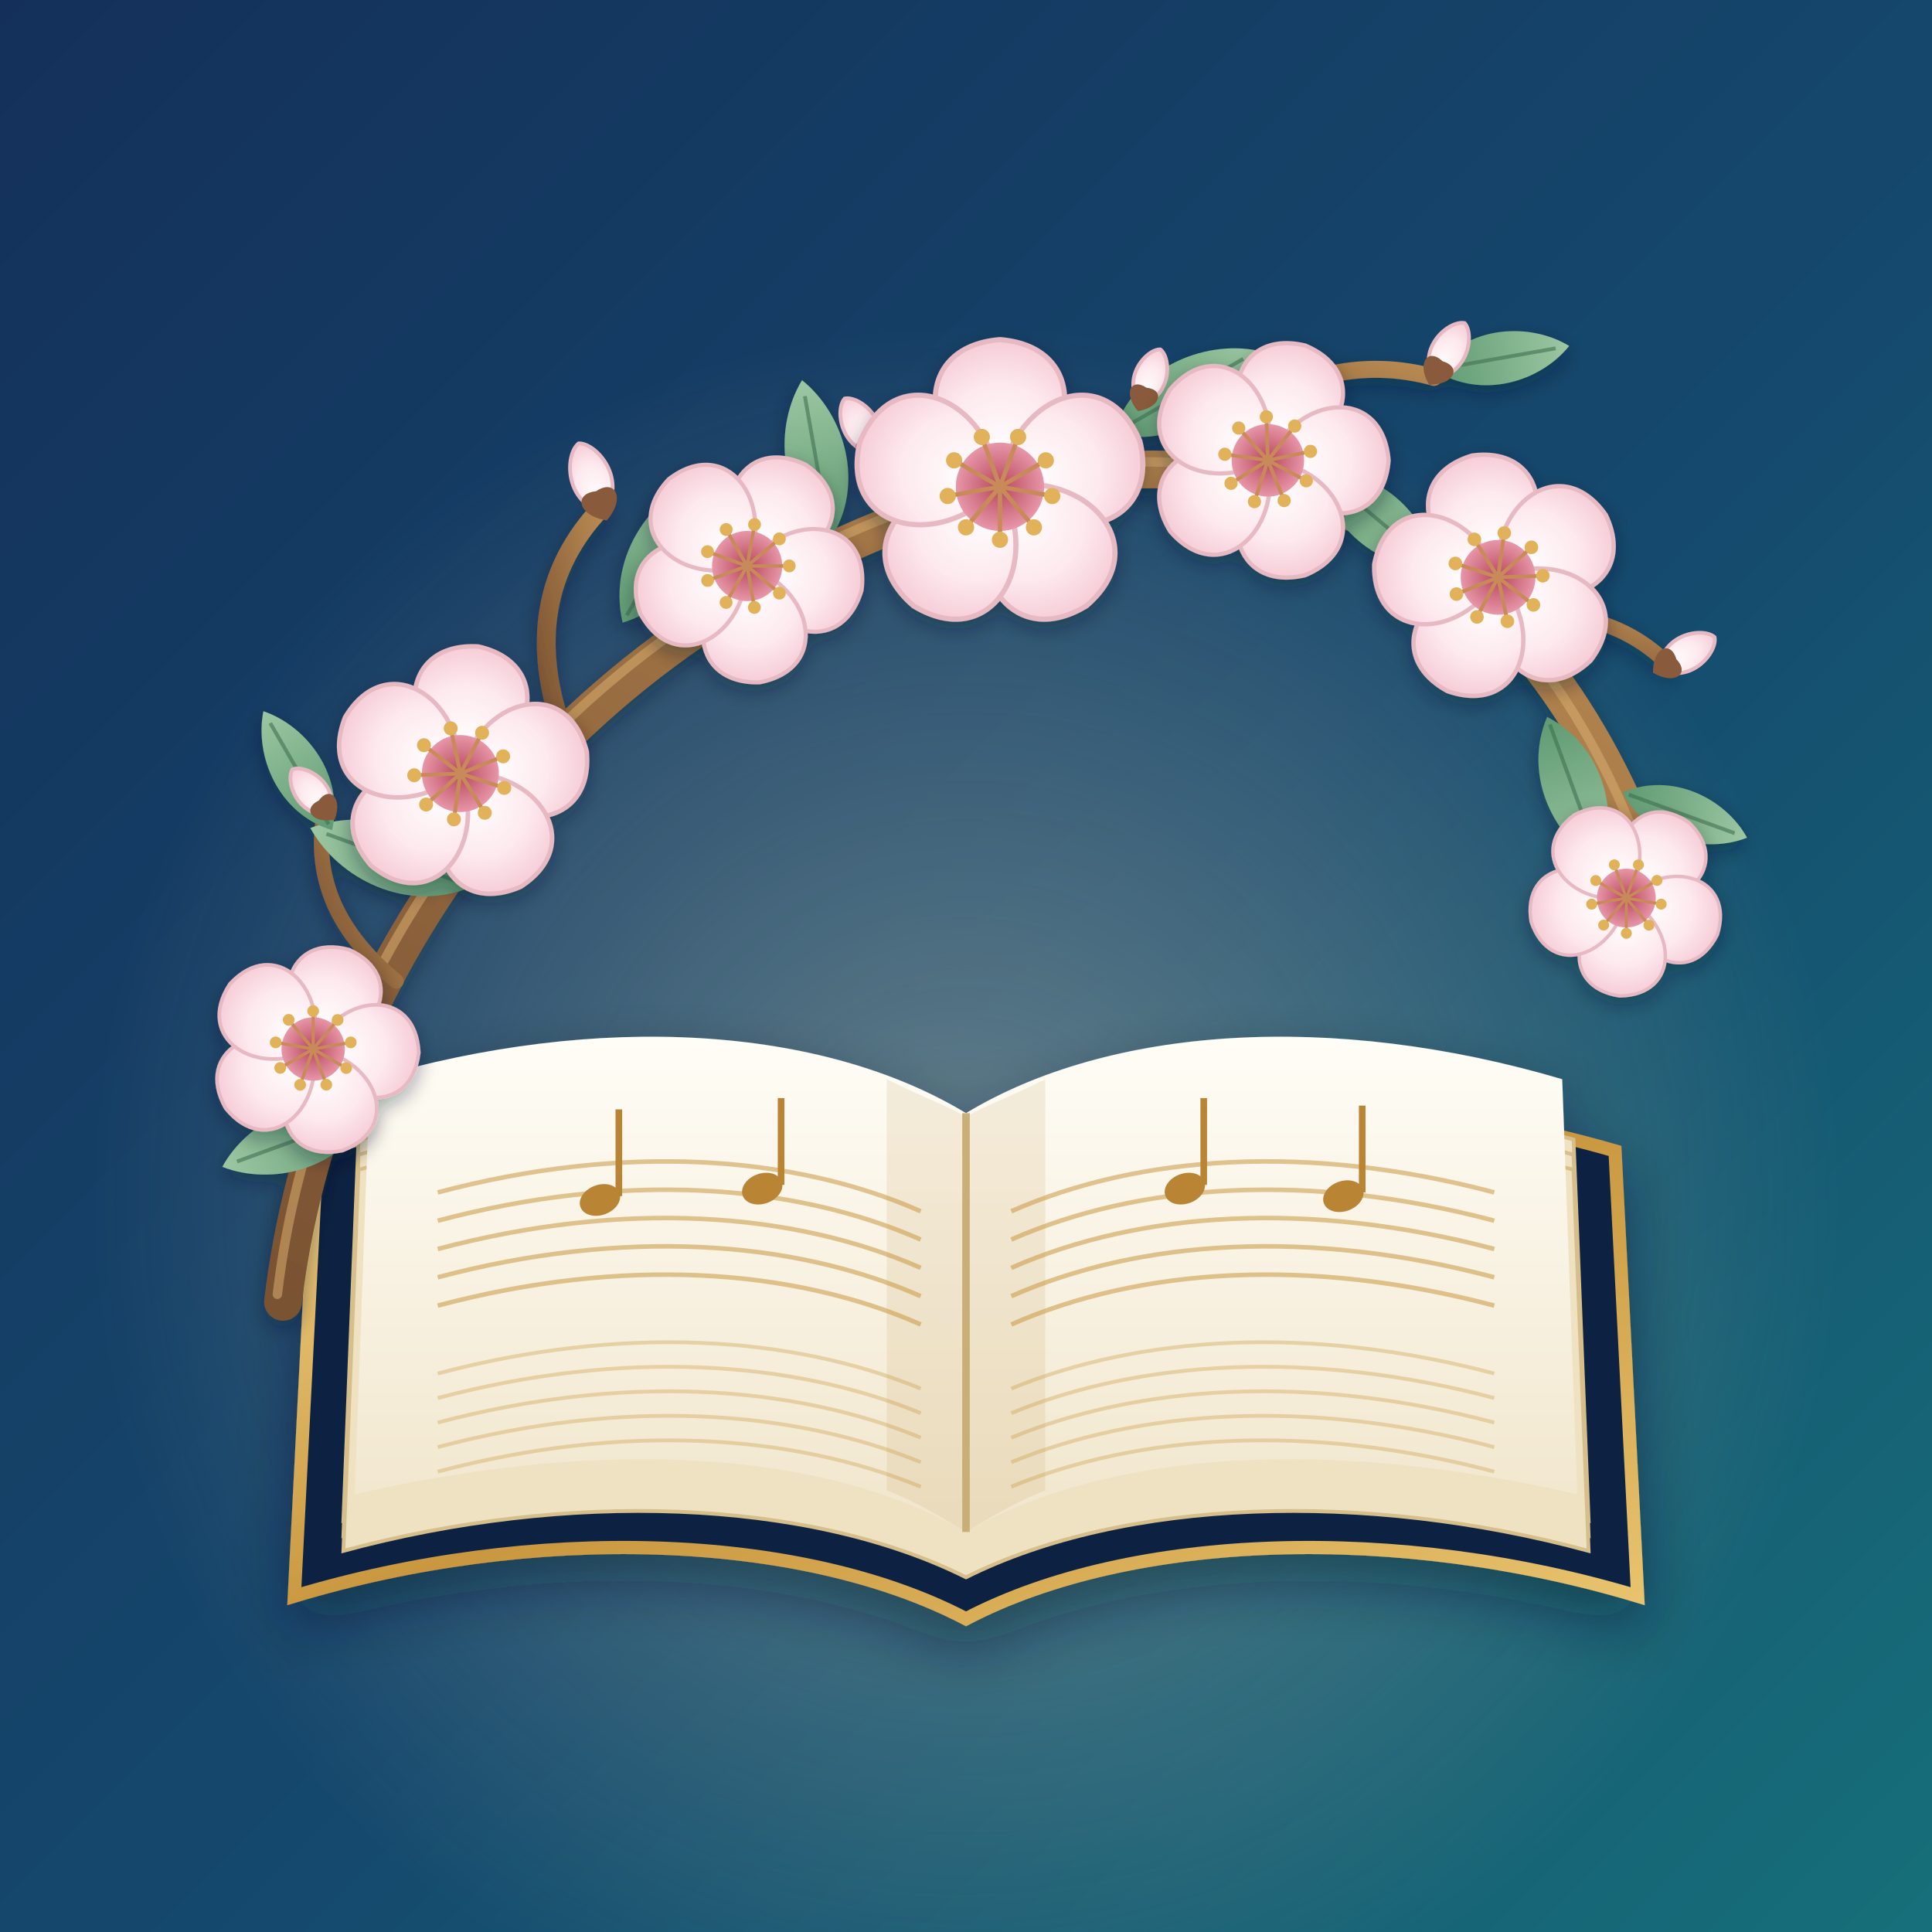
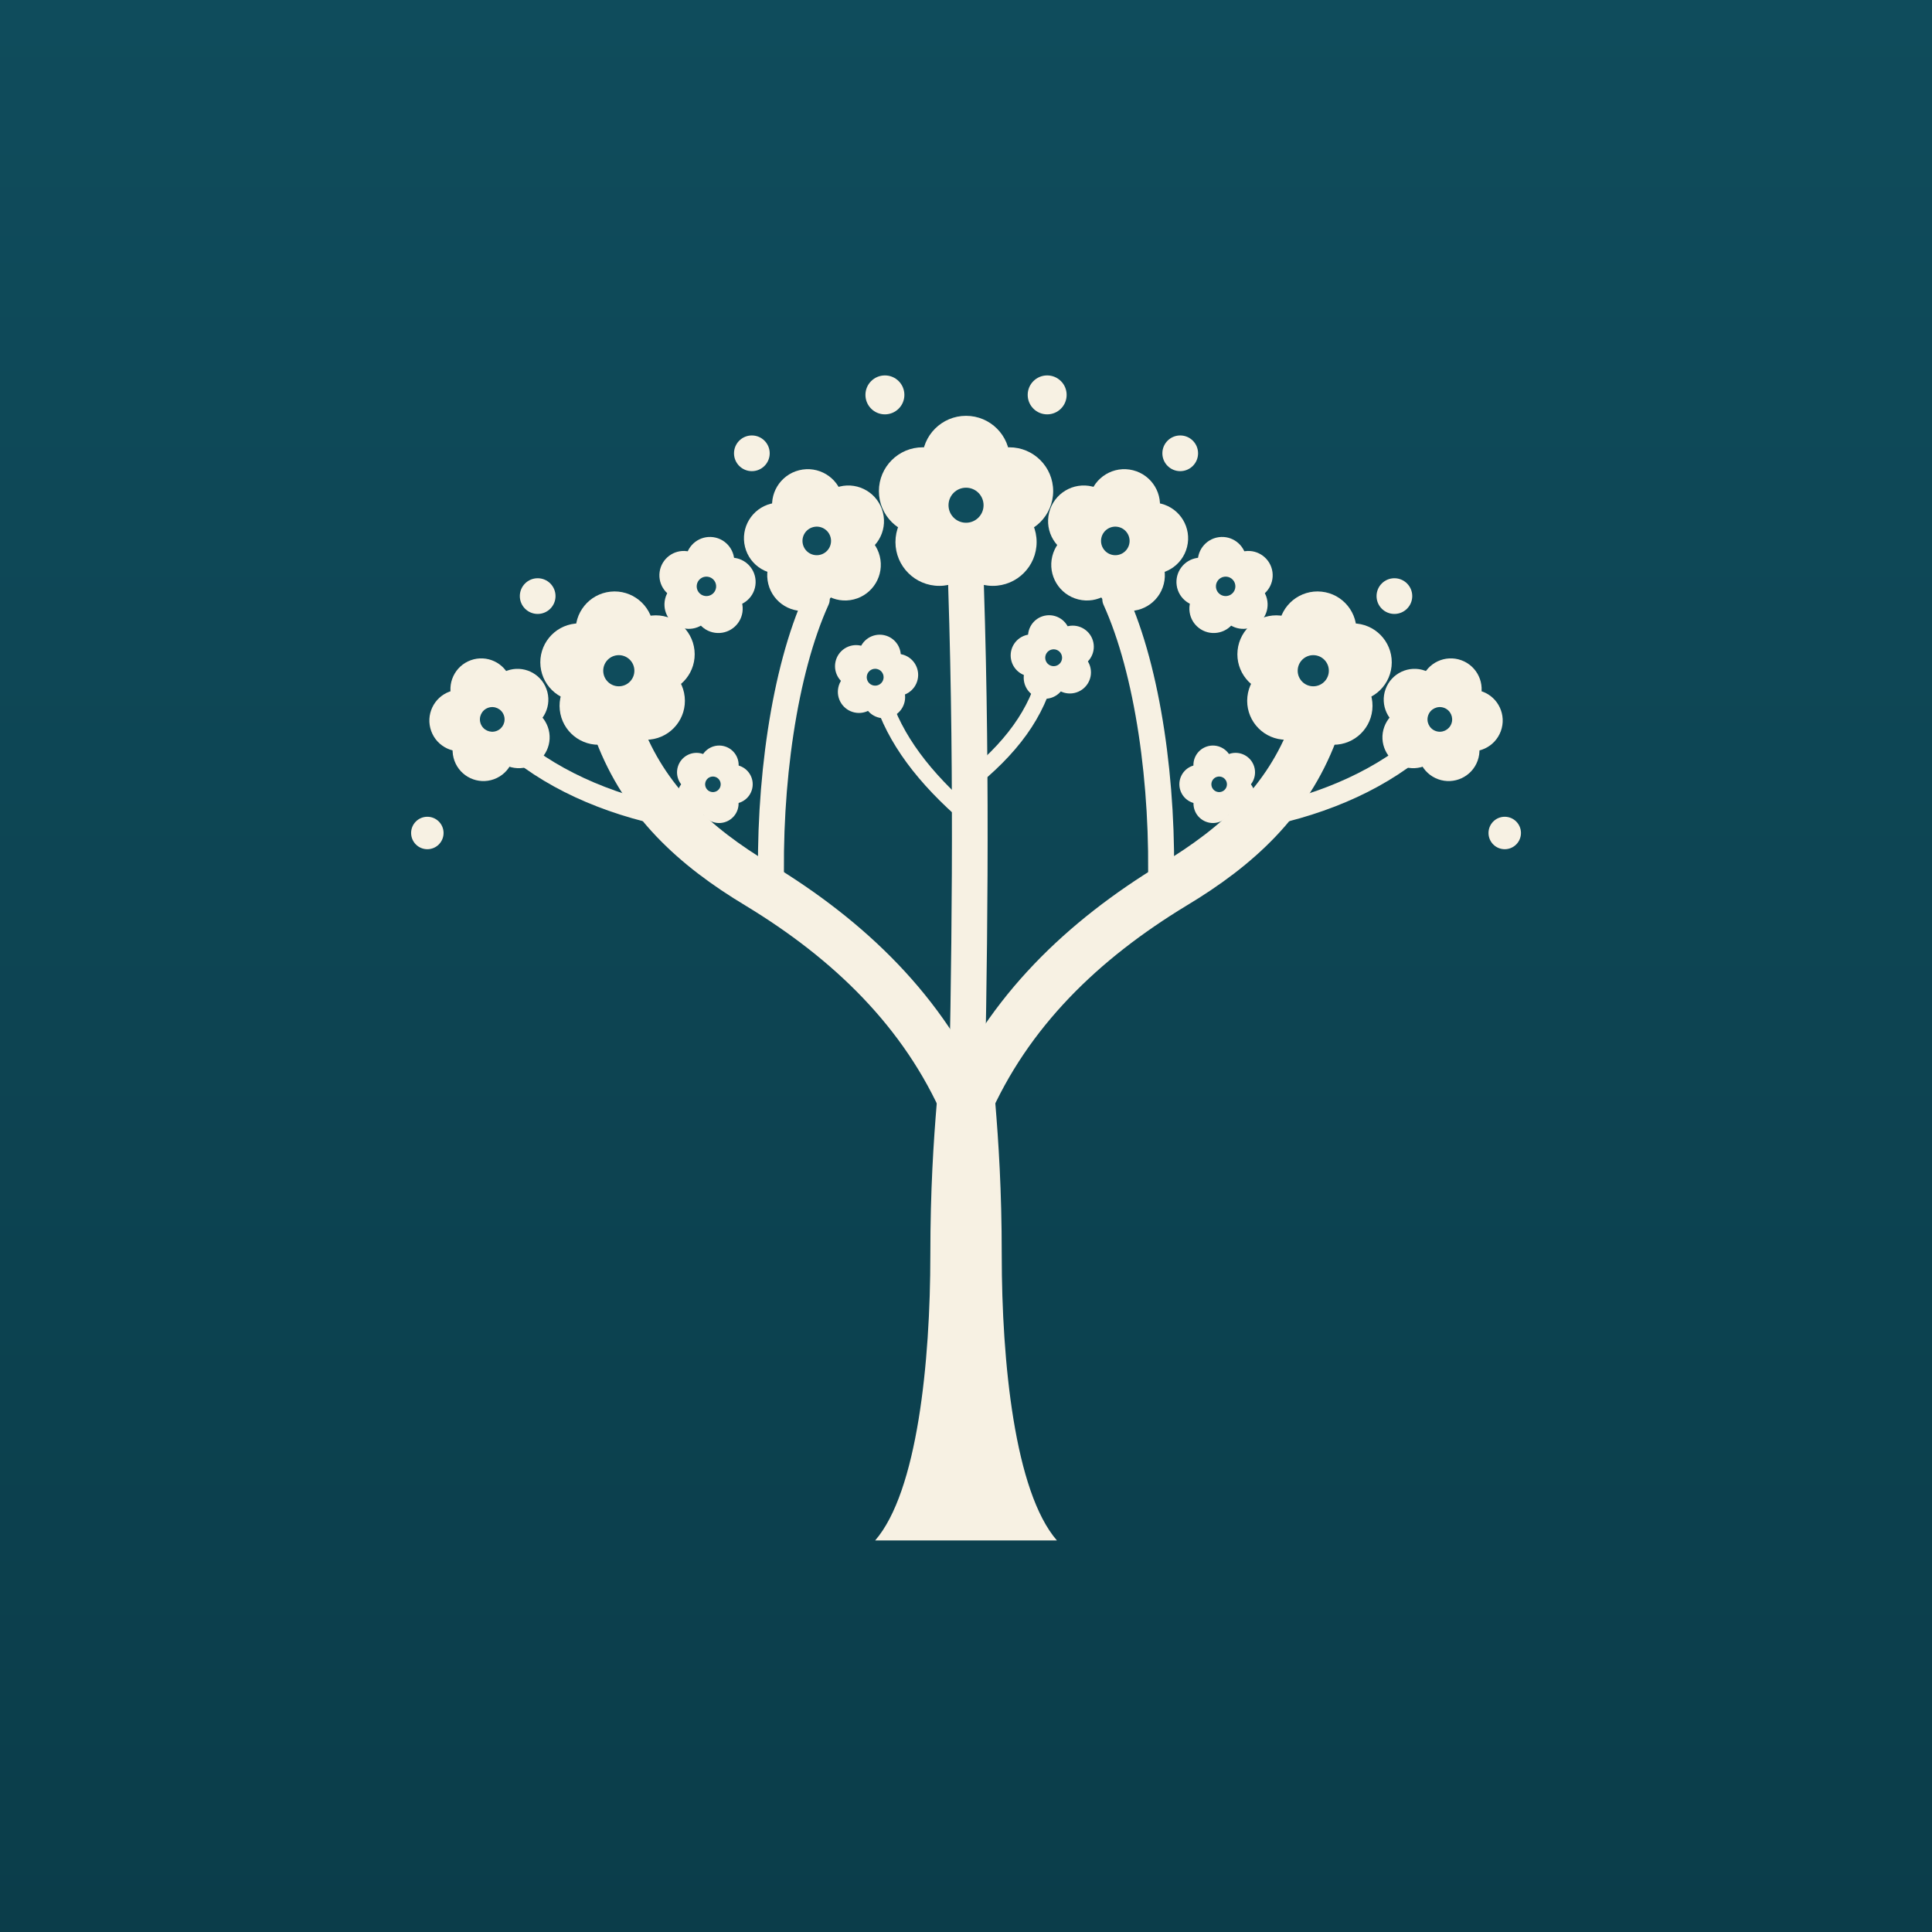
<svg xmlns="http://www.w3.org/2000/svg" viewBox="0 0 1024 1024">
  <defs>
-     <linearGradient id="bg" x1="0" y1="0" x2="1" y2="1">
-       <stop offset="0" stop-color="#14305a" />
-       <stop offset=".55" stop-color="#15486d" />
-       <stop offset="1" stop-color="#16707a" />
+     <linearGradient id="bg" x1="0" y1="0" x2="0" y2="1">
+       <stop offset="0" stop-color="#0f4c5c" />
+       <stop offset="1" stop-color="#0b3d4a" />
    </linearGradient>
-     <radialGradient id="glow" cx=".5" cy=".62" r=".45">
-       <stop offset="0" stop-color="#f6e7c1" stop-opacity=".35" />
-       <stop offset="1" stop-color="#f6e7c1" stop-opacity="0" />
-     </radialGradient>
-     <linearGradient id="page" x1="0" y1="0" x2="0" y2="1">
-       <stop offset="0" stop-color="#fffdf7" />
-       <stop offset="1" stop-color="#f1e6cc" />
-     </linearGradient>
-     <linearGradient id="gold" x1="0" y1="0" x2="1" y2="1">
-       <stop offset="0" stop-color="#f3d58a" />
-       <stop offset=".5" stop-color="#c9973f" />
-       <stop offset="1" stop-color="#e9c46f" />
-     </linearGradient>
-     <linearGradient id="branch" x1="0" y1="1" x2="1" y2="0">
-       <stop offset="0" stop-color="#7a5232" />
-       <stop offset="1" stop-color="#b98a52" />
-     </linearGradient>
-     <radialGradient id="petal" cx=".5" cy=".8" r=".9">
-       <stop offset="0" stop-color="#ffffff" />
-       <stop offset=".55" stop-color="#fde9ee" />
-       <stop offset="1" stop-color="#f4c3cf" />
-     </radialGradient>
-     <radialGradient id="heart">
-       <stop offset="0" stop-color="#b8475c" />
-       <stop offset="1" stop-color="#e796a8" />
-     </radialGradient>
-     <linearGradient id="leaf" x1="0" y1="0" x2="1" y2="0">
-       <stop offset="0" stop-color="#5f9a72" />
-       <stop offset="1" stop-color="#9cc7a2" />
-     </linearGradient>
-     <filter id="shadow" x="-20%" y="-20%" width="140%" height="140%">
-       <feDropShadow dx="0" dy="14" stdDeviation="16" flood-color="#06142b" flood-opacity=".45" />
-     </filter>
-     <filter id="soft" x="-20%" y="-20%" width="140%" height="140%">
-       <feDropShadow dx="0" dy="4" stdDeviation="5" flood-color="#06142b" flood-opacity=".35" />
-     </filter>
  </defs>
  <rect width="1024" height="1024" rx="0" fill="url(#bg)" />
-   <rect width="1024" height="1024" rx="0" fill="url(#glow)" />
-   <g transform="translate(0.0 0.0) scale(1.0)">
-     <g filter="url(#shadow)">
-       <path d="M168 610 C 300 572, 430 580, 512 626 C 594 580, 724 572, 856 610 L 868 846 C 742 808, 600 812, 512 858 C 424 812, 282 808, 156 846 Z" fill="#0d2443" />
-       <path d="M168 610 C 300 572, 430 580, 512 626 C 594 580, 724 572, 856 610 L 868 846 C 742 808, 600 812, 512 858 C 424 812, 282 808, 156 846 Z" fill="none" stroke="url(#gold)" stroke-width="7" />
-       <path d="M190 604 C 310 570, 430 576, 512 616 C 594 576, 714 570, 834 604 L 842 806 C 724 774, 596 778, 512 820 C 428 778, 300 774, 182 806 Z" fill="#efe2c2" stroke="#d6bf8a" stroke-width="2" />
-       <path d="M190 612 C 310 578, 430 584, 512 624 C 594 584, 714 578, 834 612 L 842 814 C 724 782, 596 786, 512 828 C 428 786, 300 782, 182 814 Z" fill="#efe2c2" stroke="#d6bf8a" stroke-width="2" />
-       <path d="M190 620 C 310 586, 430 592, 512 632 C 594 592, 714 586, 834 620 L 842 822 C 724 790, 596 794, 512 836 C 428 794, 300 790, 182 822 Z" fill="#efe2c2" stroke="#d6bf8a" stroke-width="2" />
-       <path d="M196 572 C 318 536, 436 544, 512 590 L 512 812 C 436 768, 318 762, 188 792 Z" fill="url(#page)" />
-       <path d="M828 572 C 706 536, 588 544, 512 590 L 512 812 C 588 768, 706 762, 836 792 Z" fill="url(#page)" />
+   <g transform="translate(71.7 71.7) scale(0.86)">
+     <path fill="#f7f1e3" d="M 456 866 C 482 836, 490 756, 490 690 C 490 650, 492 620, 494 596 L 530 596 C 532 620, 534 650, 534 690 C 534 756, 542 836, 568 866 Z" />
+     <path d="M 512 600 C 486 540, 440 496, 384 462 C 344 438, 314 410, 298 368" fill="none" stroke="#f7f1e3" stroke-width="30" stroke-linecap="round" />
+     <path d="M 512 600 C 538 540, 584 496, 640 462 C 680 438, 710 410, 726 368" fill="none" stroke="#f7f1e3" stroke-width="30" stroke-linecap="round" />
+     <path d="M 512 610 C 514 520, 516 400, 512 278" fill="none" stroke="#f7f1e3" stroke-width="22" stroke-linecap="round" />
+     <path d="M 392 466 C 390 400, 400 330, 420 286" fill="none" stroke="#f7f1e3" stroke-width="16" stroke-linecap="round" />
+     <path d="M 632 466 C 634 400, 624 330, 604 286" fill="none" stroke="#f7f1e3" stroke-width="16" stroke-linecap="round" />
+     <path d="M 330 420 C 290 412, 254 396, 228 372" fill="none" stroke="#f7f1e3" stroke-width="13" stroke-linecap="round" />
+     <path d="M 694 420 C 734 412, 770 396, 796 372" fill="none" stroke="#f7f1e3" stroke-width="13" stroke-linecap="round" />
+     <path d="M 514 420 C 486 396, 468 372, 460 346" fill="none" stroke="#f7f1e3" stroke-width="10" stroke-linecap="round" />
+     <path d="M 512 400 C 540 378, 556 356, 562 330" fill="none" stroke="#f7f1e3" stroke-width="10" stroke-linecap="round" />
+     <g transform="translate(512.0 228.0) rotate(0.0)">
+       <circle cx="0.0" cy="-28.1" r="27.0" fill="#f7f1e3" />
+       <circle cx="26.7" cy="-8.7" r="27.0" fill="#f7f1e3" />
+       <circle cx="16.5" cy="22.7" r="27.0" fill="#f7f1e3" />
+       <circle cx="-16.5" cy="22.7" r="27.0" fill="#f7f1e3" />
+       <circle cx="-26.7" cy="-8.7" r="27.0" fill="#f7f1e3" />
+       <circle r="10.8" fill="#0f4c5c" />
    </g>
-     <path d="M512 590 L512 812" stroke="#c9b17a" stroke-width="4" />
-     <path d="M470 572 C 490 582, 502 586, 512 592 L 512 812 C 500 805, 488 797, 470 790Z" fill="#c9a86a" opacity=".18" />
-     <path d="M554 572 C 534 582, 522 586, 512 592 L 512 812 C 524 805, 536 797, 554 790Z" fill="#c9a86a" opacity=".18" />
-     <path d="M232 632 C 330 606, 420 612, 488 642" fill="none" stroke="#c9973f" stroke-width="2.4" opacity=".55" />
-     <path d="M232 647 C 330 621, 420 627, 488 657" fill="none" stroke="#c9973f" stroke-width="2.4" opacity=".55" />
-     <path d="M232 662 C 330 636, 420 642, 488 672" fill="none" stroke="#c9973f" stroke-width="2.4" opacity=".55" />
-     <path d="M232 677 C 330 651, 420 657, 488 687" fill="none" stroke="#c9973f" stroke-width="2.4" opacity=".55" />
-     <path d="M232 692 C 330 666, 420 672, 488 702" fill="none" stroke="#c9973f" stroke-width="2.4" opacity=".55" />
-     <path d="M232 728 C 330 702, 420 708, 488 736" fill="none" stroke="#c9973f" stroke-width="2" opacity=".35" />
-     <path d="M232 741 C 330 715, 420 721, 488 749" fill="none" stroke="#c9973f" stroke-width="2" opacity=".35" />
-     <path d="M232 754 C 330 728, 420 734, 488 762" fill="none" stroke="#c9973f" stroke-width="2" opacity=".35" />
-     <path d="M232 767 C 330 741, 420 747, 488 775" fill="none" stroke="#c9973f" stroke-width="2" opacity=".35" />
-     <path d="M232 780 C 330 754, 420 760, 488 788" fill="none" stroke="#c9973f" stroke-width="2" opacity=".35" />
-     <path d="M536 642 C 604 612, 694 606, 792 632" fill="none" stroke="#c9973f" stroke-width="2.4" opacity=".55" />
-     <path d="M536 657 C 604 627, 694 621, 792 647" fill="none" stroke="#c9973f" stroke-width="2.4" opacity=".55" />
-     <path d="M536 672 C 604 642, 694 636, 792 662" fill="none" stroke="#c9973f" stroke-width="2.4" opacity=".55" />
-     <path d="M536 687 C 604 657, 694 651, 792 677" fill="none" stroke="#c9973f" stroke-width="2.4" opacity=".55" />
-     <path d="M536 702 C 604 672, 694 666, 792 692" fill="none" stroke="#c9973f" stroke-width="2.4" opacity=".55" />
-     <path d="M536 736 C 604 708, 694 702, 792 728" fill="none" stroke="#c9973f" stroke-width="2" opacity=".35" />
-     <path d="M536 749 C 604 721, 694 715, 792 741" fill="none" stroke="#c9973f" stroke-width="2" opacity=".35" />
-     <path d="M536 762 C 604 734, 694 728, 792 754" fill="none" stroke="#c9973f" stroke-width="2" opacity=".35" />
-     <path d="M536 775 C 604 747, 694 741, 792 767" fill="none" stroke="#c9973f" stroke-width="2" opacity=".35" />
-     <path d="M536 788 C 604 760, 694 754, 792 780" fill="none" stroke="#c9973f" stroke-width="2" opacity=".35" />
-     <ellipse cx="318" cy="636" rx="11" ry="8" transform="rotate(-20 318 636)" fill="#b98535" />
-     <line x1="328" y1="634" x2="328" y2="588" stroke="#b98535" stroke-width="3.5" />
-     <ellipse cx="404" cy="630" rx="11" ry="8" transform="rotate(-20 404 630)" fill="#b98535" />
-     <line x1="414" y1="628" x2="414" y2="582" stroke="#b98535" stroke-width="3.5" />
-     <ellipse cx="628" cy="630" rx="11" ry="8" transform="rotate(-20 628 630)" fill="#b98535" />
-     <line x1="638" y1="628" x2="638" y2="582" stroke="#b98535" stroke-width="3.5" />
-     <ellipse cx="712" cy="634" rx="11" ry="8" transform="rotate(-20 712 634)" fill="#b98535" />
-     <line x1="722" y1="632" x2="722" y2="586" stroke="#b98535" stroke-width="3.5" />
-     <g filter="url(#soft)">
-       <path d="M150 690 C 170 520, 290 330, 520 262 C 690 214, 820 300, 878 470" fill="none" stroke="url(#branch)" stroke-width="20" stroke-linecap="round" />
-       <path d="M150 690 C 170 520, 290 330, 520 262 C 690 214, 820 300, 878 470" fill="none" stroke="#d9ad6e" stroke-width="5" stroke-linecap="round" opacity=".55" transform="translate(-3 -4)" />
-       <path d="M300 392 C 280 340, 290 300, 318 270" fill="none" stroke="url(#branch)" stroke-width="10" stroke-linecap="round" />
-       <path d="M640 236 C 680 196, 724 190, 760 200" fill="none" stroke="url(#branch)" stroke-width="9" stroke-linecap="round" />
-       <path d="M790 330 C 830 320, 862 330, 884 352" fill="none" stroke="url(#branch)" stroke-width="8" stroke-linecap="round" />
-       <path d="M210 520 C 176 492, 166 462, 172 430" fill="none" stroke="url(#branch)" stroke-width="8" stroke-linecap="round" />
-       <path transform="translate(250.0 470.0) rotate(200.0)" d="M0 0 C 27.3 -25.5, 68.2 -20.0, 91.0 0 C 68.2 20.0, 27.3 25.5, 0 0Z" fill="url(#leaf)" />
-       <path transform="translate(250.0 470.0) rotate(200.0)" d="M4.5 0 L81.9 0" stroke="#3f6f52" stroke-width="2" opacity=".6" />
-       <path transform="translate(196.0 590.0) rotate(160.0)" d="M0 0 C 25.0 -23.3, 62.4 -18.3, 83.2 0 C 62.4 18.3, 25.0 23.3, 0 0Z" fill="url(#leaf)" />
-       <path transform="translate(196.0 590.0) rotate(160.0)" d="M4.2 0 L74.9 0" stroke="#3f6f52" stroke-width="2" opacity=".6" />
-       <path transform="translate(330.0 330.0) rotate(-60.0)" d="M0 0 C 27.3 -25.5, 68.2 -20.0, 91.0 0 C 68.2 20.0, 27.3 25.5, 0 0Z" fill="url(#leaf)" />
-       <path transform="translate(330.0 330.0) rotate(-60.0)" d="M4.5 0 L81.9 0" stroke="#3f6f52" stroke-width="2" opacity=".6" />
-       <path transform="translate(440.0 286.0) rotate(-100.0)" d="M0 0 C 25.7 -24.0, 64.3 -18.9, 85.8 0 C 64.3 18.9, 25.7 24.0, 0 0Z" fill="url(#leaf)" />
-       <path transform="translate(440.0 286.0) rotate(-100.0)" d="M4.3 0 L77.2 0" stroke="#3f6f52" stroke-width="2" opacity=".6" />
-       <path transform="translate(590.0 230.0) rotate(-30.0)" d="M0 0 C 26.5 -24.8, 66.3 -19.4, 88.4 0 C 66.3 19.4, 26.5 24.8, 0 0Z" fill="url(#leaf)" />
-       <path transform="translate(590.0 230.0) rotate(-30.0)" d="M4.4 0 L79.6 0" stroke="#3f6f52" stroke-width="2" opacity=".6" />
-       <path transform="translate(700.0 250.0) rotate(40.0)" d="M0 0 C 24.2 -22.6, 60.5 -17.7, 80.6 0 C 60.5 17.7, 24.2 22.6, 0 0Z" fill="url(#leaf)" />
-       <path transform="translate(700.0 250.0) rotate(40.0)" d="M4.0 0 L72.5 0" stroke="#3f6f52" stroke-width="2" opacity=".6" />
-       <path transform="translate(820.0 380.0) rotate(70.0)" d="M0 0 C 25.0 -23.3, 62.4 -18.3, 83.2 0 C 62.4 18.3, 25.0 23.3, 0 0Z" fill="url(#leaf)" />
-       <path transform="translate(820.0 380.0) rotate(70.0)" d="M4.2 0 L74.9 0" stroke="#3f6f52" stroke-width="2" opacity=".6" />
-       <path transform="translate(760.0 196.0) rotate(-10.0)" d="M0 0 C 21.8 -20.4, 54.6 -16.0, 72.8 0 C 54.6 16.0, 21.8 20.4, 0 0Z" fill="url(#leaf)" />
-       <path transform="translate(760.0 196.0) rotate(-10.0)" d="M3.6 0 L65.5 0" stroke="#3f6f52" stroke-width="2" opacity=".6" />
-       <path transform="translate(176.0 440.0) rotate(-120.0)" d="M0 0 C 21.8 -20.4, 54.6 -16.0, 72.8 0 C 54.6 16.0, 21.8 20.4, 0 0Z" fill="url(#leaf)" />
-       <path transform="translate(176.0 440.0) rotate(-120.0)" d="M3.6 0 L65.5 0" stroke="#3f6f52" stroke-width="2" opacity=".6" />
-       <path transform="translate(860.0 420.0) rotate(20.0)" d="M0 0 C 21.1 -19.7, 52.7 -15.4, 70.2 0 C 52.7 15.4, 21.1 19.7, 0 0Z" fill="url(#leaf)" />
-       <path transform="translate(860.0 420.0) rotate(20.0)" d="M3.5 0 L63.2 0" stroke="#3f6f52" stroke-width="2" opacity=".6" />
+     <g transform="translate(420.0 250.0) rotate(-14.0)">
+       <circle cx="0.0" cy="-22.9" r="22.0" fill="#f7f1e3" />
+       <circle cx="21.8" cy="-7.1" r="22.0" fill="#f7f1e3" />
+       <circle cx="13.4" cy="18.5" r="22.0" fill="#f7f1e3" />
+       <circle cx="-13.4" cy="18.5" r="22.0" fill="#f7f1e3" />
+       <circle cx="-21.8" cy="-7.1" r="22.0" fill="#f7f1e3" />
+       <circle r="8.8" fill="#0f4c5c" />
    </g>
-     <g transform="translate(318.0 266.0) rotate(-20.0)">
-       <path d="M0 6.0 C -18.0 -6.0, -9.0 -30.0, 0 -33.0 C 9.0 -30.0, 18.0 -6.0, 0 6.0Z" fill="url(#petal)" stroke="#e7b9c3" stroke-width="2" />
-       <path d="M0 10.5 C -13.5 3.0, -12.0 -9.0, 0 -6.0 C 12.0 -9.0, 13.5 3.0, 0 10.5Z" fill="#8a5a3c" />
+     <g transform="translate(604.0 250.0) rotate(14.0)">
+       <circle cx="0.0" cy="-22.9" r="22.0" fill="#f7f1e3" />
+       <circle cx="21.8" cy="-7.1" r="22.0" fill="#f7f1e3" />
+       <circle cx="13.4" cy="18.5" r="22.0" fill="#f7f1e3" />
+       <circle cx="-13.4" cy="18.5" r="22.0" fill="#f7f1e3" />
+       <circle cx="-21.8" cy="-7.1" r="22.0" fill="#f7f1e3" />
+       <circle r="8.8" fill="#0f4c5c" />
    </g>
-     <g transform="translate(762.0 196.0) rotate(30.0)">
-       <path d="M0 5.2 C -15.6 -5.2, -7.8 -26.0, 0 -28.6 C 7.8 -26.0, 15.6 -5.2, 0 5.2Z" fill="url(#petal)" stroke="#e7b9c3" stroke-width="2" />
-       <path d="M0 9.1 C -11.7 2.6, -10.4 -7.8, 0 -5.2 C 10.4 -7.8, 11.7 2.6, 0 9.1Z" fill="#8a5a3c" />
+     <g transform="translate(352.0 278.0) rotate(8.0)">
+       <circle cx="0.0" cy="-15.6" r="15.0" fill="#f7f1e3" />
+       <circle cx="14.8" cy="-4.8" r="15.0" fill="#f7f1e3" />
+       <circle cx="9.2" cy="12.6" r="15.0" fill="#f7f1e3" />
+       <circle cx="-9.2" cy="12.6" r="15.0" fill="#f7f1e3" />
+       <circle cx="-14.8" cy="-4.8" r="15.0" fill="#f7f1e3" />
+       <circle r="6.0" fill="#0f4c5c" />
    </g>
-     <g transform="translate(884.0 352.0) rotate(60.0)">
-       <path d="M0 5.2 C -15.6 -5.2, -7.8 -26.0, 0 -28.6 C 7.8 -26.0, 15.6 -5.2, 0 5.2Z" fill="url(#petal)" stroke="#e7b9c3" stroke-width="2" />
-       <path d="M0 9.1 C -11.7 2.6, -10.4 -7.8, 0 -5.2 C 10.4 -7.8, 11.7 2.6, 0 9.1Z" fill="#8a5a3c" />
+     <g transform="translate(672.0 278.0) rotate(-8.0)">
+       <circle cx="0.0" cy="-15.6" r="15.0" fill="#f7f1e3" />
+       <circle cx="14.8" cy="-4.8" r="15.0" fill="#f7f1e3" />
+       <circle cx="9.2" cy="12.6" r="15.0" fill="#f7f1e3" />
+       <circle cx="-9.2" cy="12.6" r="15.0" fill="#f7f1e3" />
+       <circle cx="-14.8" cy="-4.8" r="15.0" fill="#f7f1e3" />
+       <circle r="6.0" fill="#0f4c5c" />
    </g>
-     <g transform="translate(172.0 428.0) rotate(-40.0)">
-       <path d="M0 4.8 C -14.4 -4.8, -7.2 -24.0, 0 -26.4 C 7.2 -24.0, 14.4 -4.8, 0 4.8Z" fill="url(#petal)" stroke="#e7b9c3" stroke-width="2" />
-       <path d="M0 8.4 C -10.8 2.4, -9.6 -7.2, 0 -4.8 C 9.6 -7.2, 10.8 2.4, 0 8.4Z" fill="#8a5a3c" />
+     <g transform="translate(298.0 330.0) rotate(-6.0)">
+       <circle cx="0.0" cy="-25.0" r="24.0" fill="#f7f1e3" />
+       <circle cx="23.7" cy="-7.7" r="24.0" fill="#f7f1e3" />
+       <circle cx="14.7" cy="20.2" r="24.0" fill="#f7f1e3" />
+       <circle cx="-14.7" cy="20.2" r="24.0" fill="#f7f1e3" />
+       <circle cx="-23.7" cy="-7.7" r="24.0" fill="#f7f1e3" />
+       <circle r="9.6" fill="#0f4c5c" />
    </g>
-     <g transform="translate(462.0 236.0) rotate(-30.0)">
-       <path d="M0 5.2 C -15.6 -5.2, -7.8 -26.0, 0 -28.6 C 7.8 -26.0, 15.6 -5.2, 0 5.2Z" fill="url(#petal)" stroke="#e7b9c3" stroke-width="2" />
-       <path d="M0 9.1 C -11.7 2.6, -10.4 -7.8, 0 -5.2 C 10.4 -7.8, 11.7 2.6, 0 9.1Z" fill="#8a5a3c" />
+     <g transform="translate(726.0 330.0) rotate(6.0)">
+       <circle cx="0.0" cy="-25.0" r="24.0" fill="#f7f1e3" />
+       <circle cx="23.7" cy="-7.7" r="24.0" fill="#f7f1e3" />
+       <circle cx="14.7" cy="20.2" r="24.0" fill="#f7f1e3" />
+       <circle cx="-14.7" cy="20.2" r="24.0" fill="#f7f1e3" />
+       <circle cx="-23.7" cy="-7.7" r="24.0" fill="#f7f1e3" />
+       <circle r="9.6" fill="#0f4c5c" />
    </g>
-     <g transform="translate(606.0 210.0) rotate(20.0)">
-       <path d="M0 4.8 C -14.4 -4.8, -7.2 -24.0, 0 -26.4 C 7.2 -24.0, 14.4 -4.8, 0 4.8Z" fill="url(#petal)" stroke="#e7b9c3" stroke-width="2" />
-       <path d="M0 8.4 C -10.8 2.4, -9.6 -7.2, 0 -4.8 C 9.6 -7.2, 10.8 2.4, 0 8.4Z" fill="#8a5a3c" />
+     <g transform="translate(220.0 360.0) rotate(-20.0)">
+       <circle cx="0.0" cy="-19.8" r="19.0" fill="#f7f1e3" />
+       <circle cx="18.8" cy="-6.1" r="19.0" fill="#f7f1e3" />
+       <circle cx="11.6" cy="16.0" r="19.0" fill="#f7f1e3" />
+       <circle cx="-11.6" cy="16.0" r="19.0" fill="#f7f1e3" />
+       <circle cx="-18.8" cy="-6.1" r="19.0" fill="#f7f1e3" />
+       <circle r="7.6" fill="#0f4c5c" />
    </g>
-     <g filter="url(#soft)">
-       <g transform="translate(244.0 410.0) rotate(8.0)">
-         <path transform="rotate(0)" d="M0 0 C -37.4 -17.0, -42.2 -64.6, 0 -68.0 C 42.2 -64.6, 37.4 -17.0, 0 0Z" fill="url(#petal)" stroke="#e7b9c3" stroke-width="2.38" />
-         <path transform="rotate(72)" d="M0 0 C -37.4 -17.0, -42.2 -64.6, 0 -68.0 C 42.2 -64.6, 37.4 -17.0, 0 0Z" fill="url(#petal)" stroke="#e7b9c3" stroke-width="2.38" />
-         <path transform="rotate(144)" d="M0 0 C -37.4 -17.0, -42.2 -64.6, 0 -68.0 C 42.2 -64.6, 37.4 -17.0, 0 0Z" fill="url(#petal)" stroke="#e7b9c3" stroke-width="2.38" />
-         <path transform="rotate(216)" d="M0 0 C -37.4 -17.0, -42.2 -64.6, 0 -68.0 C 42.2 -64.6, 37.4 -17.0, 0 0Z" fill="url(#petal)" stroke="#e7b9c3" stroke-width="2.38" />
-         <path transform="rotate(288)" d="M0 0 C -37.4 -17.0, -42.2 -64.6, 0 -68.0 C 42.2 -64.6, 37.4 -17.0, 0 0Z" fill="url(#petal)" stroke="#e7b9c3" stroke-width="2.38" />
-         <circle r="20.4" fill="url(#heart)" />
-         <line x1="0" y1="0" x2="24.1" y2="4.3" stroke="#c98a5a" stroke-width="2.04" />
-         <circle cx="24.1" cy="4.3" r="3.7" fill="#e2b25a" />
-         <line x1="0" y1="0" x2="15.7" y2="18.8" stroke="#c98a5a" stroke-width="2.04" />
-         <circle cx="15.7" cy="18.8" r="3.7" fill="#e2b25a" />
-         <line x1="0" y1="0" x2="0.0" y2="24.5" stroke="#c98a5a" stroke-width="2.04" />
-         <circle cx="0.0" cy="24.5" r="3.7" fill="#e2b25a" />
-         <line x1="0" y1="0" x2="-15.7" y2="18.8" stroke="#c98a5a" stroke-width="2.04" />
-         <circle cx="-15.7" cy="18.8" r="3.7" fill="#e2b25a" />
-         <line x1="0" y1="0" x2="-24.1" y2="4.3" stroke="#c98a5a" stroke-width="2.04" />
-         <circle cx="-24.1" cy="4.3" r="3.7" fill="#e2b25a" />
-         <line x1="0" y1="0" x2="-21.2" y2="-12.2" stroke="#c98a5a" stroke-width="2.04" />
-         <circle cx="-21.2" cy="-12.2" r="3.7" fill="#e2b25a" />
-         <line x1="0" y1="0" x2="-8.4" y2="-23.0" stroke="#c98a5a" stroke-width="2.04" />
-         <circle cx="-8.4" cy="-23.0" r="3.7" fill="#e2b25a" />
-         <line x1="0" y1="0" x2="8.4" y2="-23.0" stroke="#c98a5a" stroke-width="2.04" />
-         <circle cx="8.4" cy="-23.0" r="3.7" fill="#e2b25a" />
-         <line x1="0" y1="0" x2="21.2" y2="-12.2" stroke="#c98a5a" stroke-width="2.04" />
-         <circle cx="21.2" cy="-12.2" r="3.7" fill="#e2b25a" />
-       </g>
+     <g transform="translate(804.0 360.0) rotate(20.0)">
+       <circle cx="0.0" cy="-19.8" r="19.0" fill="#f7f1e3" />
+       <circle cx="18.8" cy="-6.1" r="19.0" fill="#f7f1e3" />
+       <circle cx="11.6" cy="16.0" r="19.0" fill="#f7f1e3" />
+       <circle cx="-11.6" cy="16.0" r="19.0" fill="#f7f1e3" />
+       <circle cx="-18.8" cy="-6.1" r="19.0" fill="#f7f1e3" />
+       <circle r="7.6" fill="#0f4c5c" />
    </g>
-     <g filter="url(#soft)">
-       <g transform="translate(396.0 300.0) rotate(30.0)">
-         <path transform="rotate(0)" d="M0 0 C -34.1 -15.5, -38.4 -58.9, 0 -62.0 C 38.4 -58.9, 34.1 -15.5, 0 0Z" fill="url(#petal)" stroke="#e7b9c3" stroke-width="2.17" />
-         <path transform="rotate(72)" d="M0 0 C -34.1 -15.5, -38.4 -58.9, 0 -62.0 C 38.4 -58.9, 34.1 -15.5, 0 0Z" fill="url(#petal)" stroke="#e7b9c3" stroke-width="2.17" />
-         <path transform="rotate(144)" d="M0 0 C -34.1 -15.5, -38.4 -58.9, 0 -62.0 C 38.4 -58.9, 34.1 -15.5, 0 0Z" fill="url(#petal)" stroke="#e7b9c3" stroke-width="2.17" />
-         <path transform="rotate(216)" d="M0 0 C -34.1 -15.5, -38.4 -58.9, 0 -62.0 C 38.4 -58.9, 34.1 -15.5, 0 0Z" fill="url(#petal)" stroke="#e7b9c3" stroke-width="2.17" />
-         <path transform="rotate(288)" d="M0 0 C -34.1 -15.5, -38.4 -58.9, 0 -62.0 C 38.4 -58.9, 34.1 -15.5, 0 0Z" fill="url(#petal)" stroke="#e7b9c3" stroke-width="2.17" />
-         <circle r="18.6" fill="url(#heart)" />
-         <line x1="0" y1="0" x2="22.0" y2="3.9" stroke="#c98a5a" stroke-width="1.86" />
-         <circle cx="22.0" cy="3.9" r="3.4" fill="#e2b25a" />
-         <line x1="0" y1="0" x2="14.3" y2="17.1" stroke="#c98a5a" stroke-width="1.86" />
-         <circle cx="14.3" cy="17.1" r="3.4" fill="#e2b25a" />
-         <line x1="0" y1="0" x2="0.0" y2="22.3" stroke="#c98a5a" stroke-width="1.86" />
-         <circle cx="0.0" cy="22.3" r="3.4" fill="#e2b25a" />
-         <line x1="0" y1="0" x2="-14.3" y2="17.1" stroke="#c98a5a" stroke-width="1.86" />
-         <circle cx="-14.3" cy="17.1" r="3.4" fill="#e2b25a" />
-         <line x1="0" y1="0" x2="-22.0" y2="3.9" stroke="#c98a5a" stroke-width="1.86" />
-         <circle cx="-22.0" cy="3.9" r="3.4" fill="#e2b25a" />
-         <line x1="0" y1="0" x2="-19.3" y2="-11.2" stroke="#c98a5a" stroke-width="1.86" />
-         <circle cx="-19.3" cy="-11.2" r="3.4" fill="#e2b25a" />
-         <line x1="0" y1="0" x2="-7.6" y2="-21.0" stroke="#c98a5a" stroke-width="1.86" />
-         <circle cx="-7.6" cy="-21.0" r="3.4" fill="#e2b25a" />
-         <line x1="0" y1="0" x2="7.6" y2="-21.0" stroke="#c98a5a" stroke-width="1.86" />
-         <circle cx="7.6" cy="-21.0" r="3.4" fill="#e2b25a" />
-         <line x1="0" y1="0" x2="19.3" y2="-11.2" stroke="#c98a5a" stroke-width="1.86" />
-         <circle cx="19.3" cy="-11.2" r="3.4" fill="#e2b25a" />
-       </g>
+     <g transform="translate(456.0 334.0) rotate(12.0)">
+       <circle cx="0.0" cy="-13.5" r="13.0" fill="#f7f1e3" />
+       <circle cx="12.9" cy="-4.2" r="13.0" fill="#f7f1e3" />
+       <circle cx="7.9" cy="10.9" r="13.0" fill="#f7f1e3" />
+       <circle cx="-7.9" cy="10.9" r="13.0" fill="#f7f1e3" />
+       <circle cx="-12.9" cy="-4.2" r="13.0" fill="#f7f1e3" />
+       <circle r="5.2" fill="#0f4c5c" />
    </g>
-     <g filter="url(#soft)">
-       <g transform="translate(530.0 258.0) rotate(0.0)">
-         <path transform="rotate(0)" d="M0 0 C -42.9 -19.5, -48.4 -74.1, 0 -78.0 C 48.4 -74.1, 42.9 -19.5, 0 0Z" fill="url(#petal)" stroke="#e7b9c3" stroke-width="2.73" />
-         <path transform="rotate(72)" d="M0 0 C -42.9 -19.5, -48.4 -74.1, 0 -78.0 C 48.4 -74.1, 42.9 -19.5, 0 0Z" fill="url(#petal)" stroke="#e7b9c3" stroke-width="2.73" />
-         <path transform="rotate(144)" d="M0 0 C -42.9 -19.5, -48.4 -74.1, 0 -78.0 C 48.4 -74.1, 42.9 -19.5, 0 0Z" fill="url(#petal)" stroke="#e7b9c3" stroke-width="2.73" />
-         <path transform="rotate(216)" d="M0 0 C -42.9 -19.5, -48.4 -74.1, 0 -78.0 C 48.4 -74.1, 42.9 -19.5, 0 0Z" fill="url(#petal)" stroke="#e7b9c3" stroke-width="2.73" />
-         <path transform="rotate(288)" d="M0 0 C -42.9 -19.5, -48.4 -74.1, 0 -78.0 C 48.4 -74.1, 42.9 -19.5, 0 0Z" fill="url(#petal)" stroke="#e7b9c3" stroke-width="2.73" />
-         <circle r="23.4" fill="url(#heart)" />
-         <line x1="0" y1="0" x2="27.7" y2="4.9" stroke="#c98a5a" stroke-width="2.34" />
-         <circle cx="27.7" cy="4.9" r="4.3" fill="#e2b25a" />
-         <line x1="0" y1="0" x2="18.0" y2="21.5" stroke="#c98a5a" stroke-width="2.34" />
-         <circle cx="18.0" cy="21.5" r="4.3" fill="#e2b25a" />
-         <line x1="0" y1="0" x2="0.0" y2="28.1" stroke="#c98a5a" stroke-width="2.34" />
-         <circle cx="0.0" cy="28.1" r="4.3" fill="#e2b25a" />
-         <line x1="0" y1="0" x2="-18.0" y2="21.5" stroke="#c98a5a" stroke-width="2.34" />
-         <circle cx="-18.0" cy="21.5" r="4.3" fill="#e2b25a" />
-         <line x1="0" y1="0" x2="-27.7" y2="4.9" stroke="#c98a5a" stroke-width="2.34" />
-         <circle cx="-27.7" cy="4.9" r="4.3" fill="#e2b25a" />
-         <line x1="0" y1="0" x2="-24.3" y2="-14.0" stroke="#c98a5a" stroke-width="2.34" />
-         <circle cx="-24.3" cy="-14.0" r="4.3" fill="#e2b25a" />
-         <line x1="0" y1="0" x2="-9.6" y2="-26.4" stroke="#c98a5a" stroke-width="2.34" />
-         <circle cx="-9.6" cy="-26.4" r="4.3" fill="#e2b25a" />
-         <line x1="0" y1="0" x2="9.6" y2="-26.4" stroke="#c98a5a" stroke-width="2.34" />
-         <circle cx="9.6" cy="-26.4" r="4.3" fill="#e2b25a" />
-         <line x1="0" y1="0" x2="24.3" y2="-14.0" stroke="#c98a5a" stroke-width="2.34" />
-         <circle cx="24.3" cy="-14.0" r="4.3" fill="#e2b25a" />
-       </g>
+     <g transform="translate(566.0 322.0) rotate(-12.0)">
+       <circle cx="0.0" cy="-13.5" r="13.0" fill="#f7f1e3" />
+       <circle cx="12.9" cy="-4.2" r="13.0" fill="#f7f1e3" />
+       <circle cx="7.9" cy="10.9" r="13.0" fill="#f7f1e3" />
+       <circle cx="-7.9" cy="10.9" r="13.0" fill="#f7f1e3" />
+       <circle cx="-12.9" cy="-4.2" r="13.0" fill="#f7f1e3" />
+       <circle r="5.2" fill="#0f4c5c" />
    </g>
-     <g filter="url(#soft)">
-       <g transform="translate(672.0 244.0) rotate(18.0)">
-         <path transform="rotate(0)" d="M0 0 C -35.2 -16.0, -39.7 -60.8, 0 -64.0 C 39.7 -60.8, 35.2 -16.0, 0 0Z" fill="url(#petal)" stroke="#e7b9c3" stroke-width="2.24" />
-         <path transform="rotate(72)" d="M0 0 C -35.2 -16.0, -39.7 -60.8, 0 -64.0 C 39.7 -60.8, 35.2 -16.0, 0 0Z" fill="url(#petal)" stroke="#e7b9c3" stroke-width="2.24" />
-         <path transform="rotate(144)" d="M0 0 C -35.2 -16.0, -39.7 -60.8, 0 -64.0 C 39.7 -60.8, 35.2 -16.0, 0 0Z" fill="url(#petal)" stroke="#e7b9c3" stroke-width="2.24" />
-         <path transform="rotate(216)" d="M0 0 C -35.2 -16.0, -39.7 -60.8, 0 -64.0 C 39.7 -60.8, 35.2 -16.0, 0 0Z" fill="url(#petal)" stroke="#e7b9c3" stroke-width="2.24" />
-         <path transform="rotate(288)" d="M0 0 C -35.2 -16.0, -39.7 -60.8, 0 -64.0 C 39.7 -60.8, 35.2 -16.0, 0 0Z" fill="url(#petal)" stroke="#e7b9c3" stroke-width="2.24" />
-         <circle r="19.2" fill="url(#heart)" />
-         <line x1="0" y1="0" x2="22.7" y2="4.0" stroke="#c98a5a" stroke-width="1.92" />
-         <circle cx="22.7" cy="4.0" r="3.5" fill="#e2b25a" />
-         <line x1="0" y1="0" x2="14.8" y2="17.6" stroke="#c98a5a" stroke-width="1.92" />
-         <circle cx="14.8" cy="17.6" r="3.5" fill="#e2b25a" />
-         <line x1="0" y1="0" x2="0.0" y2="23.0" stroke="#c98a5a" stroke-width="1.92" />
-         <circle cx="0.0" cy="23.0" r="3.5" fill="#e2b25a" />
-         <line x1="0" y1="0" x2="-14.8" y2="17.6" stroke="#c98a5a" stroke-width="1.92" />
-         <circle cx="-14.8" cy="17.6" r="3.5" fill="#e2b25a" />
-         <line x1="0" y1="0" x2="-22.7" y2="4.0" stroke="#c98a5a" stroke-width="1.92" />
-         <circle cx="-22.7" cy="4.0" r="3.5" fill="#e2b25a" />
-         <line x1="0" y1="0" x2="-20.0" y2="-11.5" stroke="#c98a5a" stroke-width="1.92" />
-         <circle cx="-20.0" cy="-11.5" r="3.5" fill="#e2b25a" />
-         <line x1="0" y1="0" x2="-7.9" y2="-21.7" stroke="#c98a5a" stroke-width="1.92" />
-         <circle cx="-7.9" cy="-21.7" r="3.5" fill="#e2b25a" />
-         <line x1="0" y1="0" x2="7.9" y2="-21.7" stroke="#c98a5a" stroke-width="1.92" />
-         <circle cx="7.9" cy="-21.7" r="3.5" fill="#e2b25a" />
-         <line x1="0" y1="0" x2="20.0" y2="-11.5" stroke="#c98a5a" stroke-width="1.92" />
-         <circle cx="20.0" cy="-11.5" r="3.5" fill="#e2b25a" />
-       </g>
+     <g transform="translate(356.0 400.0) rotate(18.0)">
+       <circle cx="0.0" cy="-12.5" r="12.0" fill="#f7f1e3" />
+       <circle cx="11.9" cy="-3.9" r="12.0" fill="#f7f1e3" />
+       <circle cx="7.3" cy="10.1" r="12.0" fill="#f7f1e3" />
+       <circle cx="-7.3" cy="10.1" r="12.0" fill="#f7f1e3" />
+       <circle cx="-11.9" cy="-3.9" r="12.0" fill="#f7f1e3" />
+       <circle r="4.8" fill="#0f4c5c" />
    </g>
-     <g filter="url(#soft)">
-       <g transform="translate(794.0 306.0) rotate(-12.0)">
-         <path transform="rotate(0)" d="M0 0 C -36.3 -16.5, -40.9 -62.7, 0 -66.0 C 40.9 -62.7, 36.3 -16.5, 0 0Z" fill="url(#petal)" stroke="#e7b9c3" stroke-width="2.31" />
-         <path transform="rotate(72)" d="M0 0 C -36.3 -16.5, -40.9 -62.7, 0 -66.0 C 40.9 -62.7, 36.3 -16.5, 0 0Z" fill="url(#petal)" stroke="#e7b9c3" stroke-width="2.31" />
-         <path transform="rotate(144)" d="M0 0 C -36.3 -16.5, -40.9 -62.7, 0 -66.0 C 40.9 -62.7, 36.3 -16.5, 0 0Z" fill="url(#petal)" stroke="#e7b9c3" stroke-width="2.31" />
-         <path transform="rotate(216)" d="M0 0 C -36.3 -16.5, -40.9 -62.7, 0 -66.0 C 40.9 -62.7, 36.3 -16.5, 0 0Z" fill="url(#petal)" stroke="#e7b9c3" stroke-width="2.31" />
-         <path transform="rotate(288)" d="M0 0 C -36.3 -16.5, -40.9 -62.7, 0 -66.0 C 40.9 -62.7, 36.3 -16.5, 0 0Z" fill="url(#petal)" stroke="#e7b9c3" stroke-width="2.31" />
-         <circle r="19.8" fill="url(#heart)" />
-         <line x1="0" y1="0" x2="23.4" y2="4.1" stroke="#c98a5a" stroke-width="1.98" />
-         <circle cx="23.4" cy="4.1" r="3.6" fill="#e2b25a" />
-         <line x1="0" y1="0" x2="15.3" y2="18.2" stroke="#c98a5a" stroke-width="1.98" />
-         <circle cx="15.3" cy="18.2" r="3.6" fill="#e2b25a" />
-         <line x1="0" y1="0" x2="0.0" y2="23.8" stroke="#c98a5a" stroke-width="1.98" />
-         <circle cx="0.0" cy="23.8" r="3.6" fill="#e2b25a" />
-         <line x1="0" y1="0" x2="-15.3" y2="18.2" stroke="#c98a5a" stroke-width="1.98" />
-         <circle cx="-15.3" cy="18.2" r="3.6" fill="#e2b25a" />
-         <line x1="0" y1="0" x2="-23.4" y2="4.1" stroke="#c98a5a" stroke-width="1.98" />
-         <circle cx="-23.4" cy="4.1" r="3.6" fill="#e2b25a" />
-         <line x1="0" y1="0" x2="-20.6" y2="-11.9" stroke="#c98a5a" stroke-width="1.98" />
-         <circle cx="-20.6" cy="-11.9" r="3.6" fill="#e2b25a" />
-         <line x1="0" y1="0" x2="-8.1" y2="-22.3" stroke="#c98a5a" stroke-width="1.98" />
-         <circle cx="-8.1" cy="-22.3" r="3.6" fill="#e2b25a" />
-         <line x1="0" y1="0" x2="8.1" y2="-22.3" stroke="#c98a5a" stroke-width="1.98" />
-         <circle cx="8.1" cy="-22.3" r="3.6" fill="#e2b25a" />
-         <line x1="0" y1="0" x2="20.6" y2="-11.9" stroke="#c98a5a" stroke-width="1.98" />
-         <circle cx="20.6" cy="-11.9" r="3.6" fill="#e2b25a" />
-       </g>
+     <g transform="translate(668.0 400.0) rotate(-18.0)">
+       <circle cx="0.0" cy="-12.5" r="12.0" fill="#f7f1e3" />
+       <circle cx="11.9" cy="-3.9" r="12.0" fill="#f7f1e3" />
+       <circle cx="7.3" cy="10.1" r="12.0" fill="#f7f1e3" />
+       <circle cx="-7.3" cy="10.1" r="12.0" fill="#f7f1e3" />
+       <circle cx="-11.9" cy="-3.9" r="12.0" fill="#f7f1e3" />
+       <circle r="4.8" fill="#0f4c5c" />
    </g>
-     <g filter="url(#soft)">
-       <g transform="translate(166.0 556.0) rotate(20.0)">
-         <path transform="rotate(0)" d="M0 0 C -30.8 -14.0, -34.7 -53.2, 0 -56.0 C 34.7 -53.2, 30.8 -14.0, 0 0Z" fill="url(#petal)" stroke="#e7b9c3" stroke-width="1.96" />
-         <path transform="rotate(72)" d="M0 0 C -30.8 -14.0, -34.7 -53.2, 0 -56.0 C 34.7 -53.2, 30.8 -14.0, 0 0Z" fill="url(#petal)" stroke="#e7b9c3" stroke-width="1.96" />
-         <path transform="rotate(144)" d="M0 0 C -30.8 -14.0, -34.7 -53.2, 0 -56.0 C 34.7 -53.2, 30.8 -14.0, 0 0Z" fill="url(#petal)" stroke="#e7b9c3" stroke-width="1.96" />
-         <path transform="rotate(216)" d="M0 0 C -30.8 -14.0, -34.7 -53.2, 0 -56.0 C 34.7 -53.2, 30.8 -14.0, 0 0Z" fill="url(#petal)" stroke="#e7b9c3" stroke-width="1.96" />
-         <path transform="rotate(288)" d="M0 0 C -30.8 -14.0, -34.7 -53.2, 0 -56.0 C 34.7 -53.2, 30.8 -14.0, 0 0Z" fill="url(#petal)" stroke="#e7b9c3" stroke-width="1.96" />
-         <circle r="16.8" fill="url(#heart)" />
-         <line x1="0" y1="0" x2="19.9" y2="3.5" stroke="#c98a5a" stroke-width="1.68" />
-         <circle cx="19.9" cy="3.5" r="3.1" fill="#e2b25a" />
-         <line x1="0" y1="0" x2="13.0" y2="15.4" stroke="#c98a5a" stroke-width="1.68" />
-         <circle cx="13.0" cy="15.4" r="3.1" fill="#e2b25a" />
-         <line x1="0" y1="0" x2="0.0" y2="20.2" stroke="#c98a5a" stroke-width="1.68" />
-         <circle cx="0.0" cy="20.2" r="3.1" fill="#e2b25a" />
-         <line x1="0" y1="0" x2="-13.0" y2="15.4" stroke="#c98a5a" stroke-width="1.68" />
-         <circle cx="-13.0" cy="15.4" r="3.1" fill="#e2b25a" />
-         <line x1="0" y1="0" x2="-19.9" y2="3.5" stroke="#c98a5a" stroke-width="1.68" />
-         <circle cx="-19.9" cy="3.5" r="3.1" fill="#e2b25a" />
-         <line x1="0" y1="0" x2="-17.5" y2="-10.1" stroke="#c98a5a" stroke-width="1.68" />
-         <circle cx="-17.5" cy="-10.1" r="3.1" fill="#e2b25a" />
-         <line x1="0" y1="0" x2="-6.9" y2="-18.9" stroke="#c98a5a" stroke-width="1.68" />
-         <circle cx="-6.9" cy="-18.9" r="3.1" fill="#e2b25a" />
-         <line x1="0" y1="0" x2="6.9" y2="-18.9" stroke="#c98a5a" stroke-width="1.68" />
-         <circle cx="6.9" cy="-18.9" r="3.1" fill="#e2b25a" />
-         <line x1="0" y1="0" x2="17.5" y2="-10.1" stroke="#c98a5a" stroke-width="1.68" />
-         <circle cx="17.5" cy="-10.1" r="3.1" fill="#e2b25a" />
-       </g>
-     </g>
-     <g filter="url(#soft)">
-       <g transform="translate(862.0 476.0) rotate(40.0)">
-         <path transform="rotate(0)" d="M0 0 C -28.6 -13.0, -32.2 -49.4, 0 -52.0 C 32.2 -49.4, 28.6 -13.0, 0 0Z" fill="url(#petal)" stroke="#e7b9c3" stroke-width="1.82" />
-         <path transform="rotate(72)" d="M0 0 C -28.6 -13.0, -32.2 -49.4, 0 -52.0 C 32.2 -49.4, 28.6 -13.0, 0 0Z" fill="url(#petal)" stroke="#e7b9c3" stroke-width="1.82" />
-         <path transform="rotate(144)" d="M0 0 C -28.6 -13.0, -32.2 -49.4, 0 -52.0 C 32.2 -49.4, 28.6 -13.0, 0 0Z" fill="url(#petal)" stroke="#e7b9c3" stroke-width="1.82" />
-         <path transform="rotate(216)" d="M0 0 C -28.6 -13.0, -32.2 -49.4, 0 -52.0 C 32.2 -49.4, 28.6 -13.0, 0 0Z" fill="url(#petal)" stroke="#e7b9c3" stroke-width="1.82" />
-         <path transform="rotate(288)" d="M0 0 C -28.6 -13.0, -32.2 -49.4, 0 -52.0 C 32.2 -49.4, 28.6 -13.0, 0 0Z" fill="url(#petal)" stroke="#e7b9c3" stroke-width="1.82" />
-         <circle r="15.6" fill="url(#heart)" />
-         <line x1="0" y1="0" x2="18.4" y2="3.3" stroke="#c98a5a" stroke-width="1.56" />
-         <circle cx="18.4" cy="3.3" r="2.9" fill="#e2b25a" />
-         <line x1="0" y1="0" x2="12.0" y2="14.3" stroke="#c98a5a" stroke-width="1.56" />
-         <circle cx="12.0" cy="14.3" r="2.9" fill="#e2b25a" />
-         <line x1="0" y1="0" x2="0.0" y2="18.7" stroke="#c98a5a" stroke-width="1.56" />
-         <circle cx="0.0" cy="18.7" r="2.9" fill="#e2b25a" />
-         <line x1="0" y1="0" x2="-12.0" y2="14.3" stroke="#c98a5a" stroke-width="1.56" />
-         <circle cx="-12.0" cy="14.3" r="2.9" fill="#e2b25a" />
-         <line x1="0" y1="0" x2="-18.4" y2="3.3" stroke="#c98a5a" stroke-width="1.56" />
-         <circle cx="-18.4" cy="3.3" r="2.9" fill="#e2b25a" />
-         <line x1="0" y1="0" x2="-16.2" y2="-9.4" stroke="#c98a5a" stroke-width="1.56" />
-         <circle cx="-16.2" cy="-9.4" r="2.9" fill="#e2b25a" />
-         <line x1="0" y1="0" x2="-6.4" y2="-17.6" stroke="#c98a5a" stroke-width="1.56" />
-         <circle cx="-6.4" cy="-17.6" r="2.9" fill="#e2b25a" />
-         <line x1="0" y1="0" x2="6.4" y2="-17.6" stroke="#c98a5a" stroke-width="1.56" />
-         <circle cx="6.4" cy="-17.6" r="2.9" fill="#e2b25a" />
-         <line x1="0" y1="0" x2="16.2" y2="-9.4" stroke="#c98a5a" stroke-width="1.56" />
-         <circle cx="16.2" cy="-9.4" r="2.9" fill="#e2b25a" />
-       </g>
-     </g>
+     <circle cx="462" cy="160" r="12" fill="#f7f1e3" />
+     <circle cx="562" cy="160" r="12" fill="#f7f1e3" />
+     <circle cx="380" cy="196" r="11" fill="#f7f1e3" />
+     <circle cx="644" cy="196" r="11" fill="#f7f1e3" />
+     <circle cx="248" cy="284" r="11" fill="#f7f1e3" />
+     <circle cx="776" cy="284" r="11" fill="#f7f1e3" />
+     <circle cx="180" cy="430" r="10" fill="#f7f1e3" />
+     <circle cx="844" cy="430" r="10" fill="#f7f1e3" />
  </g>
</svg>
